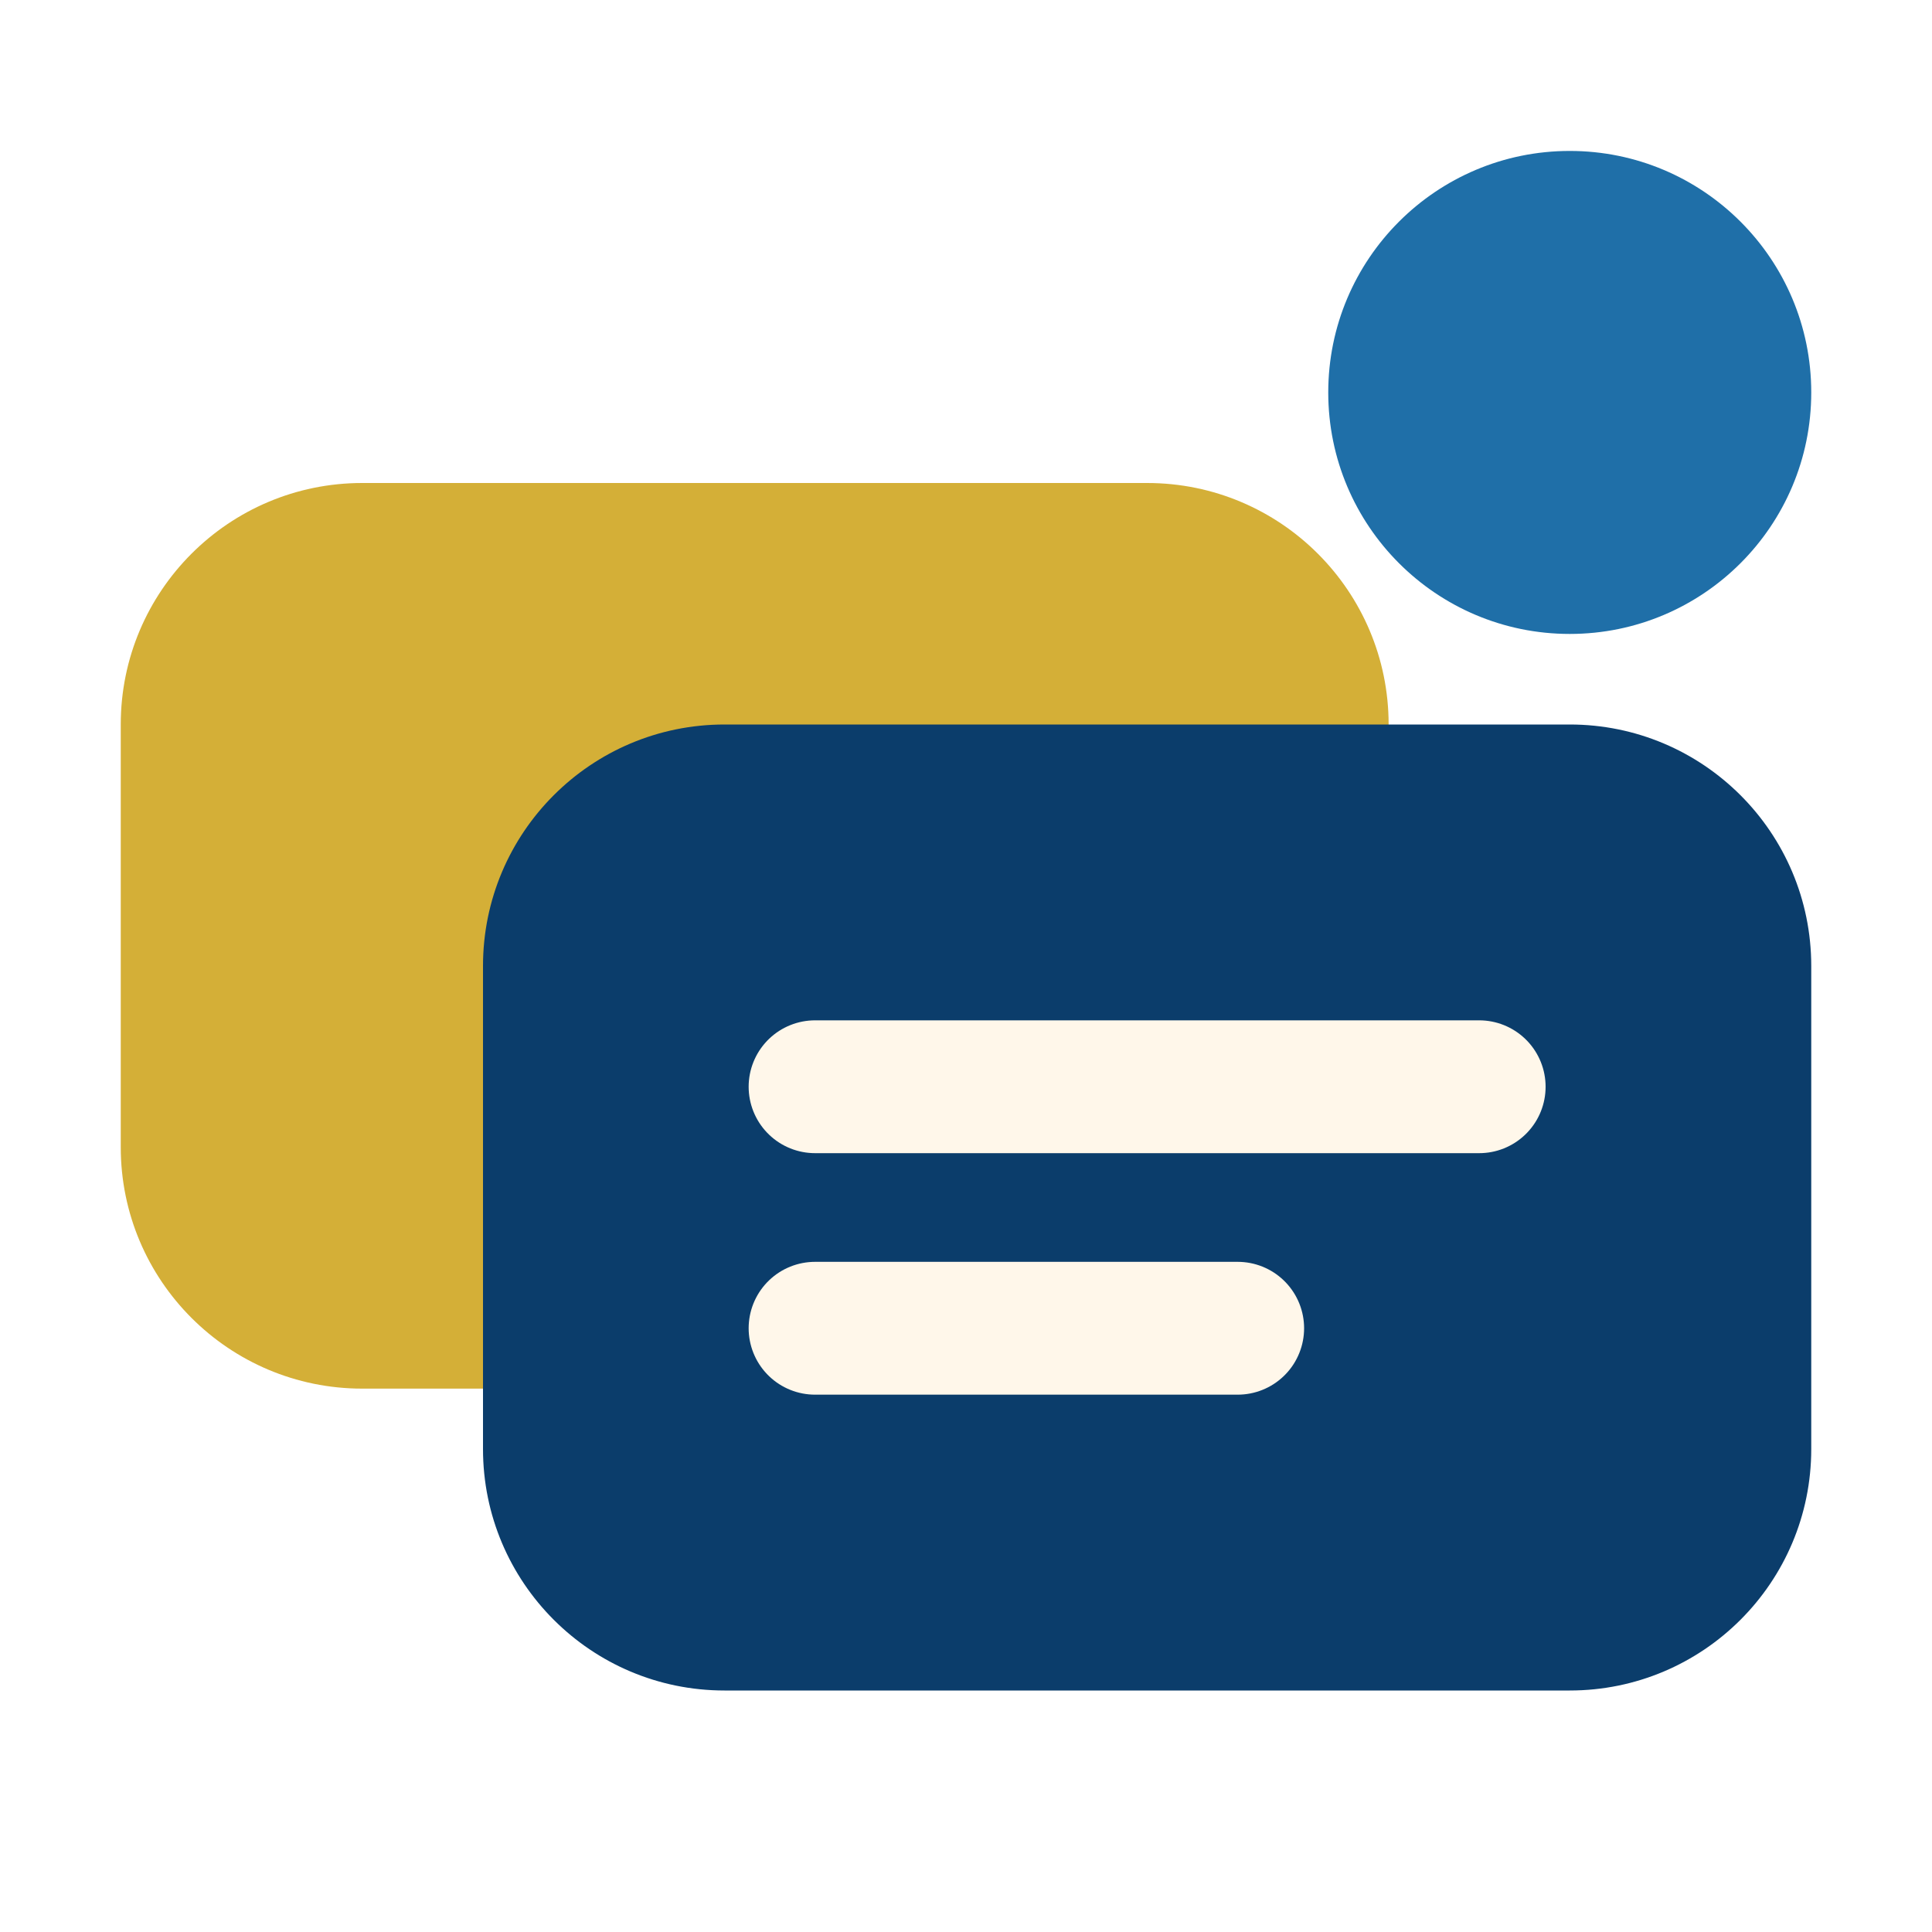
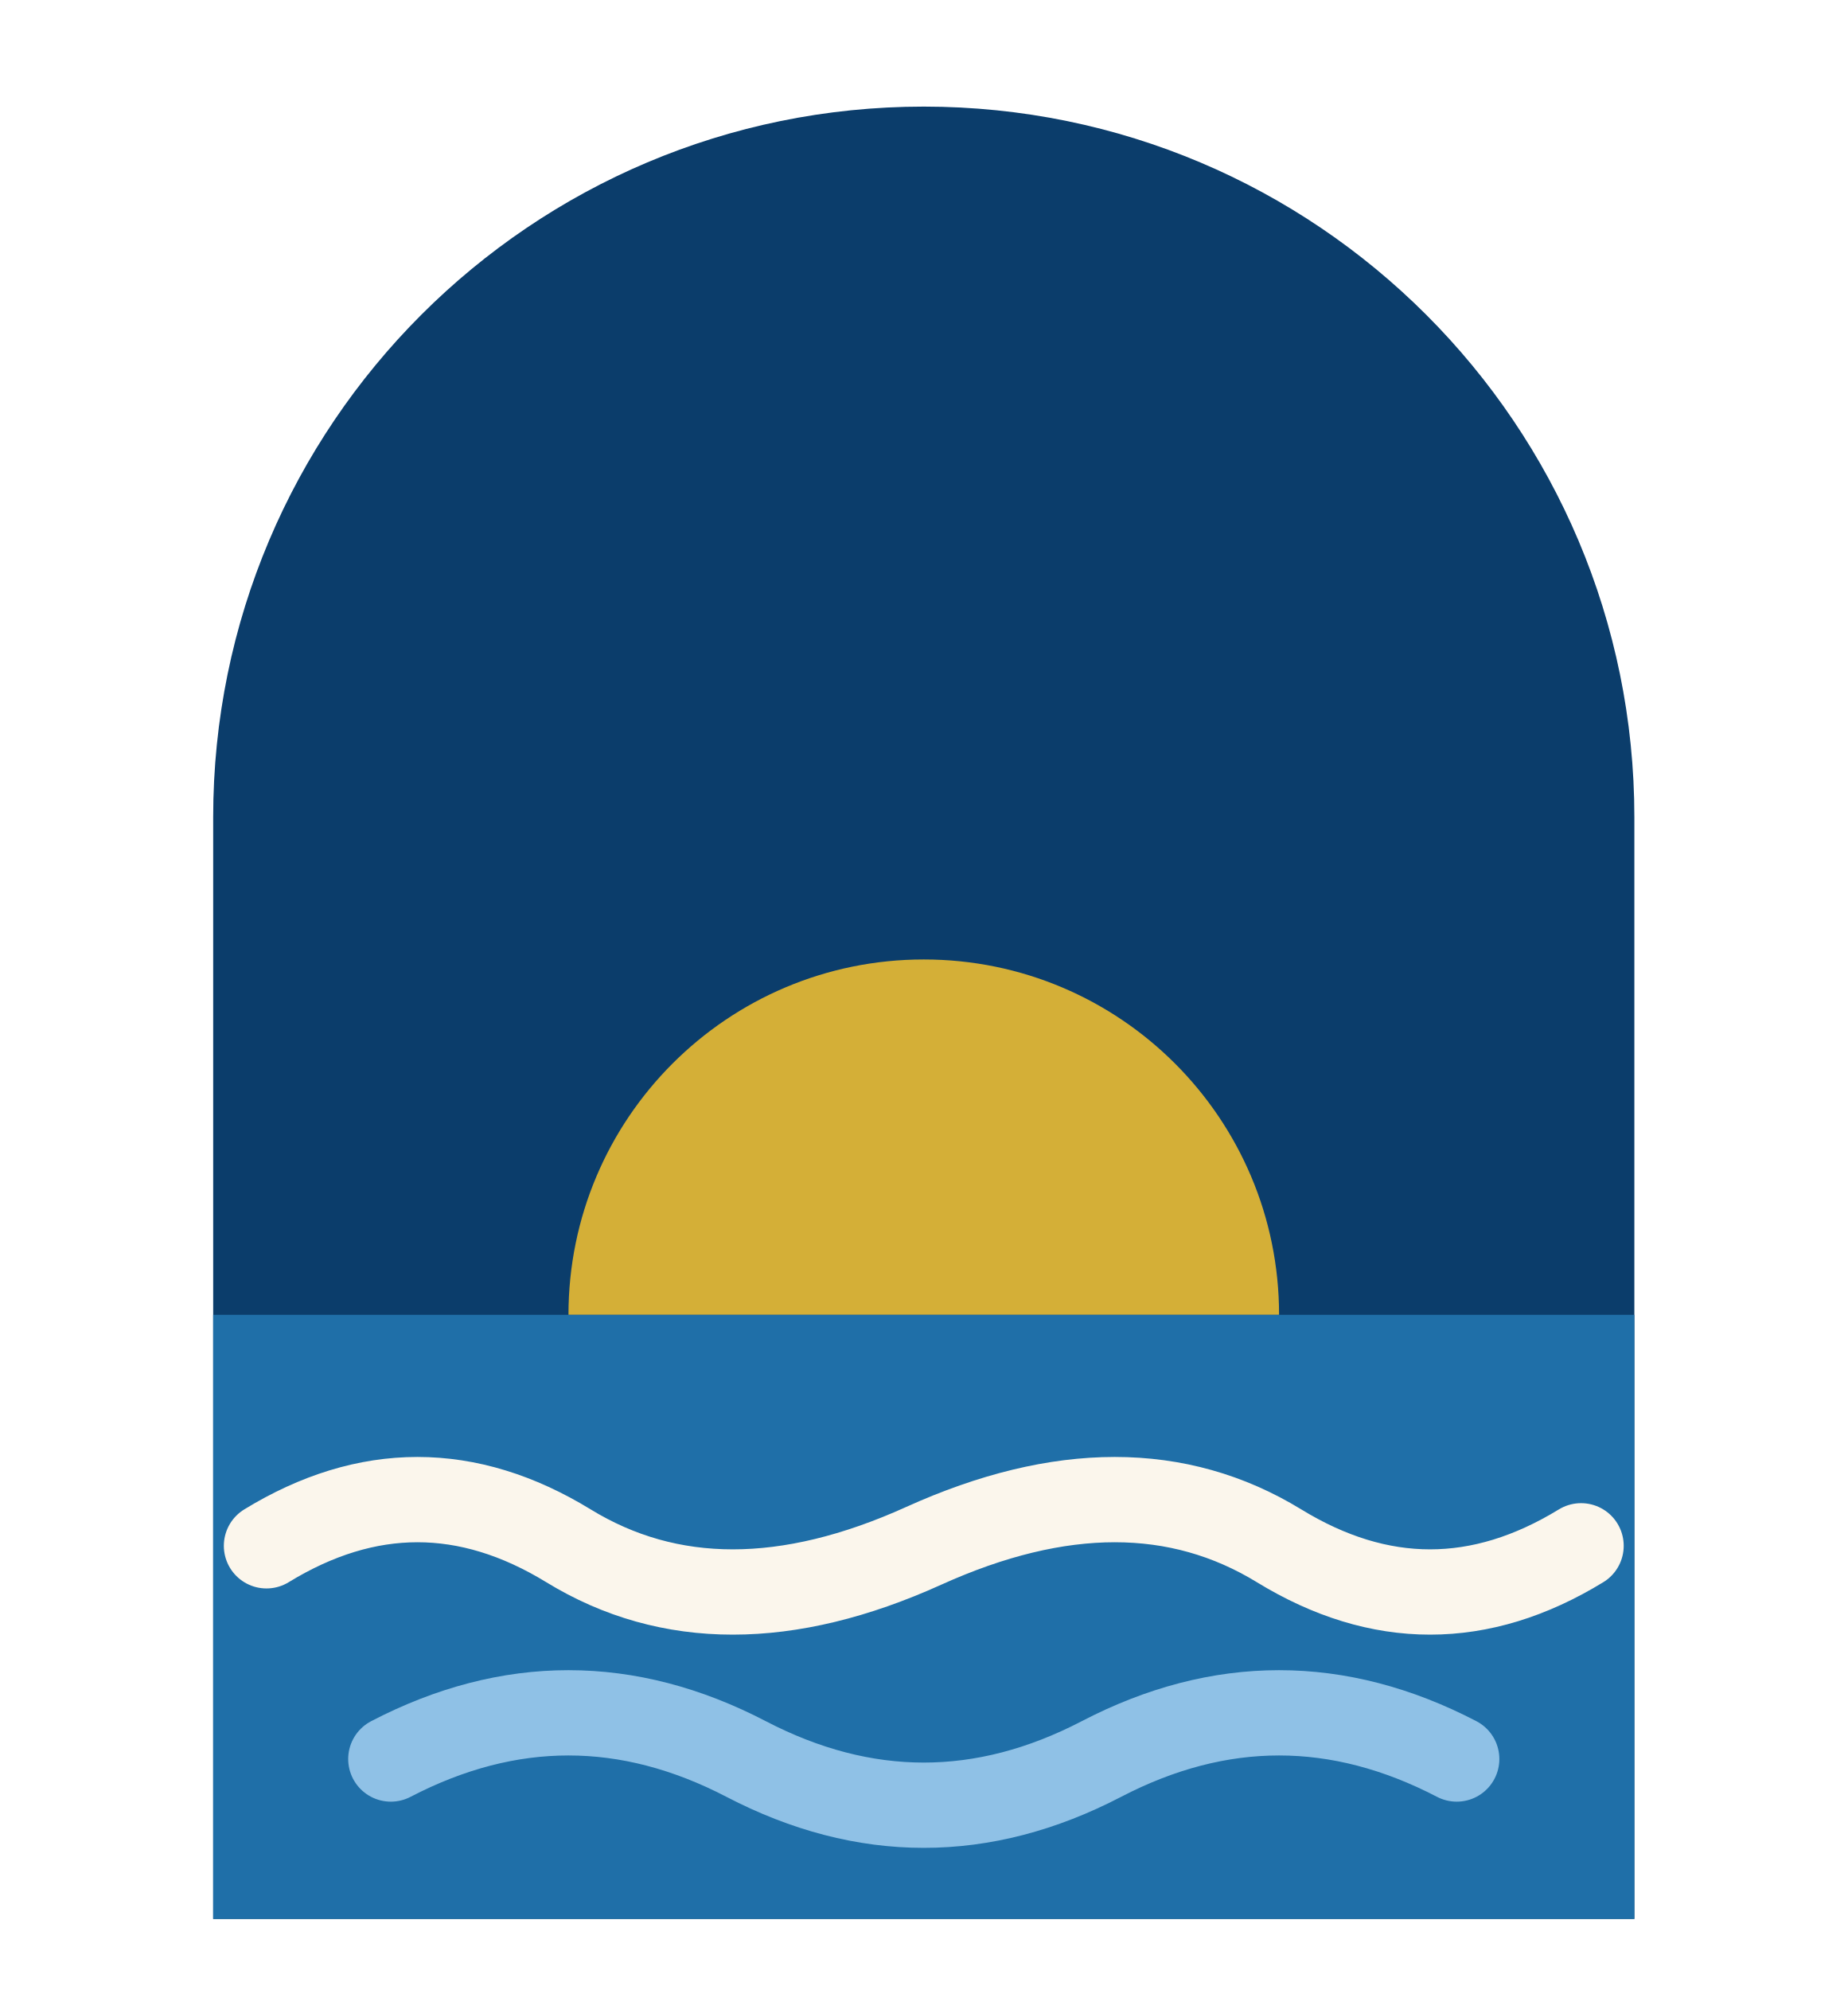
- <svg xmlns="http://www.w3.org/2000/svg" viewBox="0 0 32 32">
-   <rect x="2" y="8" width="21" height="15" rx="4" fill="#d4af37" />
-   <rect x="8" y="12" width="22" height="16" rx="4" fill="#0b3d6b" />
-   <path d="M13.5 18h11M13.5 22h7" stroke="#fff7ea" stroke-width="2.2" stroke-linecap="round" />
-   <circle cx="26" cy="6.5" r="4" fill="#1f6fa8" />
+ <svg xmlns="http://www.w3.org/2000/svg" viewBox="6 4 52 56">
+   <path d="M12 58V27a20 20 0 0 1 40 0v31z" fill="#0b3d6b" />
+   <path d="M22 41a10 10 0 0 1 20 0z" fill="#d4af37" />
+   <rect x="12" y="41" width="40" height="17" fill="#1f6fa8" />
+   <path d="M13.5 47.5q4.25-2.6 8.5 0t10 0t10 0t8.5 0" fill="none" stroke="#fbf6ec" stroke-width="2.4" stroke-linecap="round" />
+   <path d="M17 53.5q5-2.6 10 0t10 0t10 0" fill="none" stroke="#8fc1e6" stroke-width="2.4" stroke-linecap="round" />
</svg>
